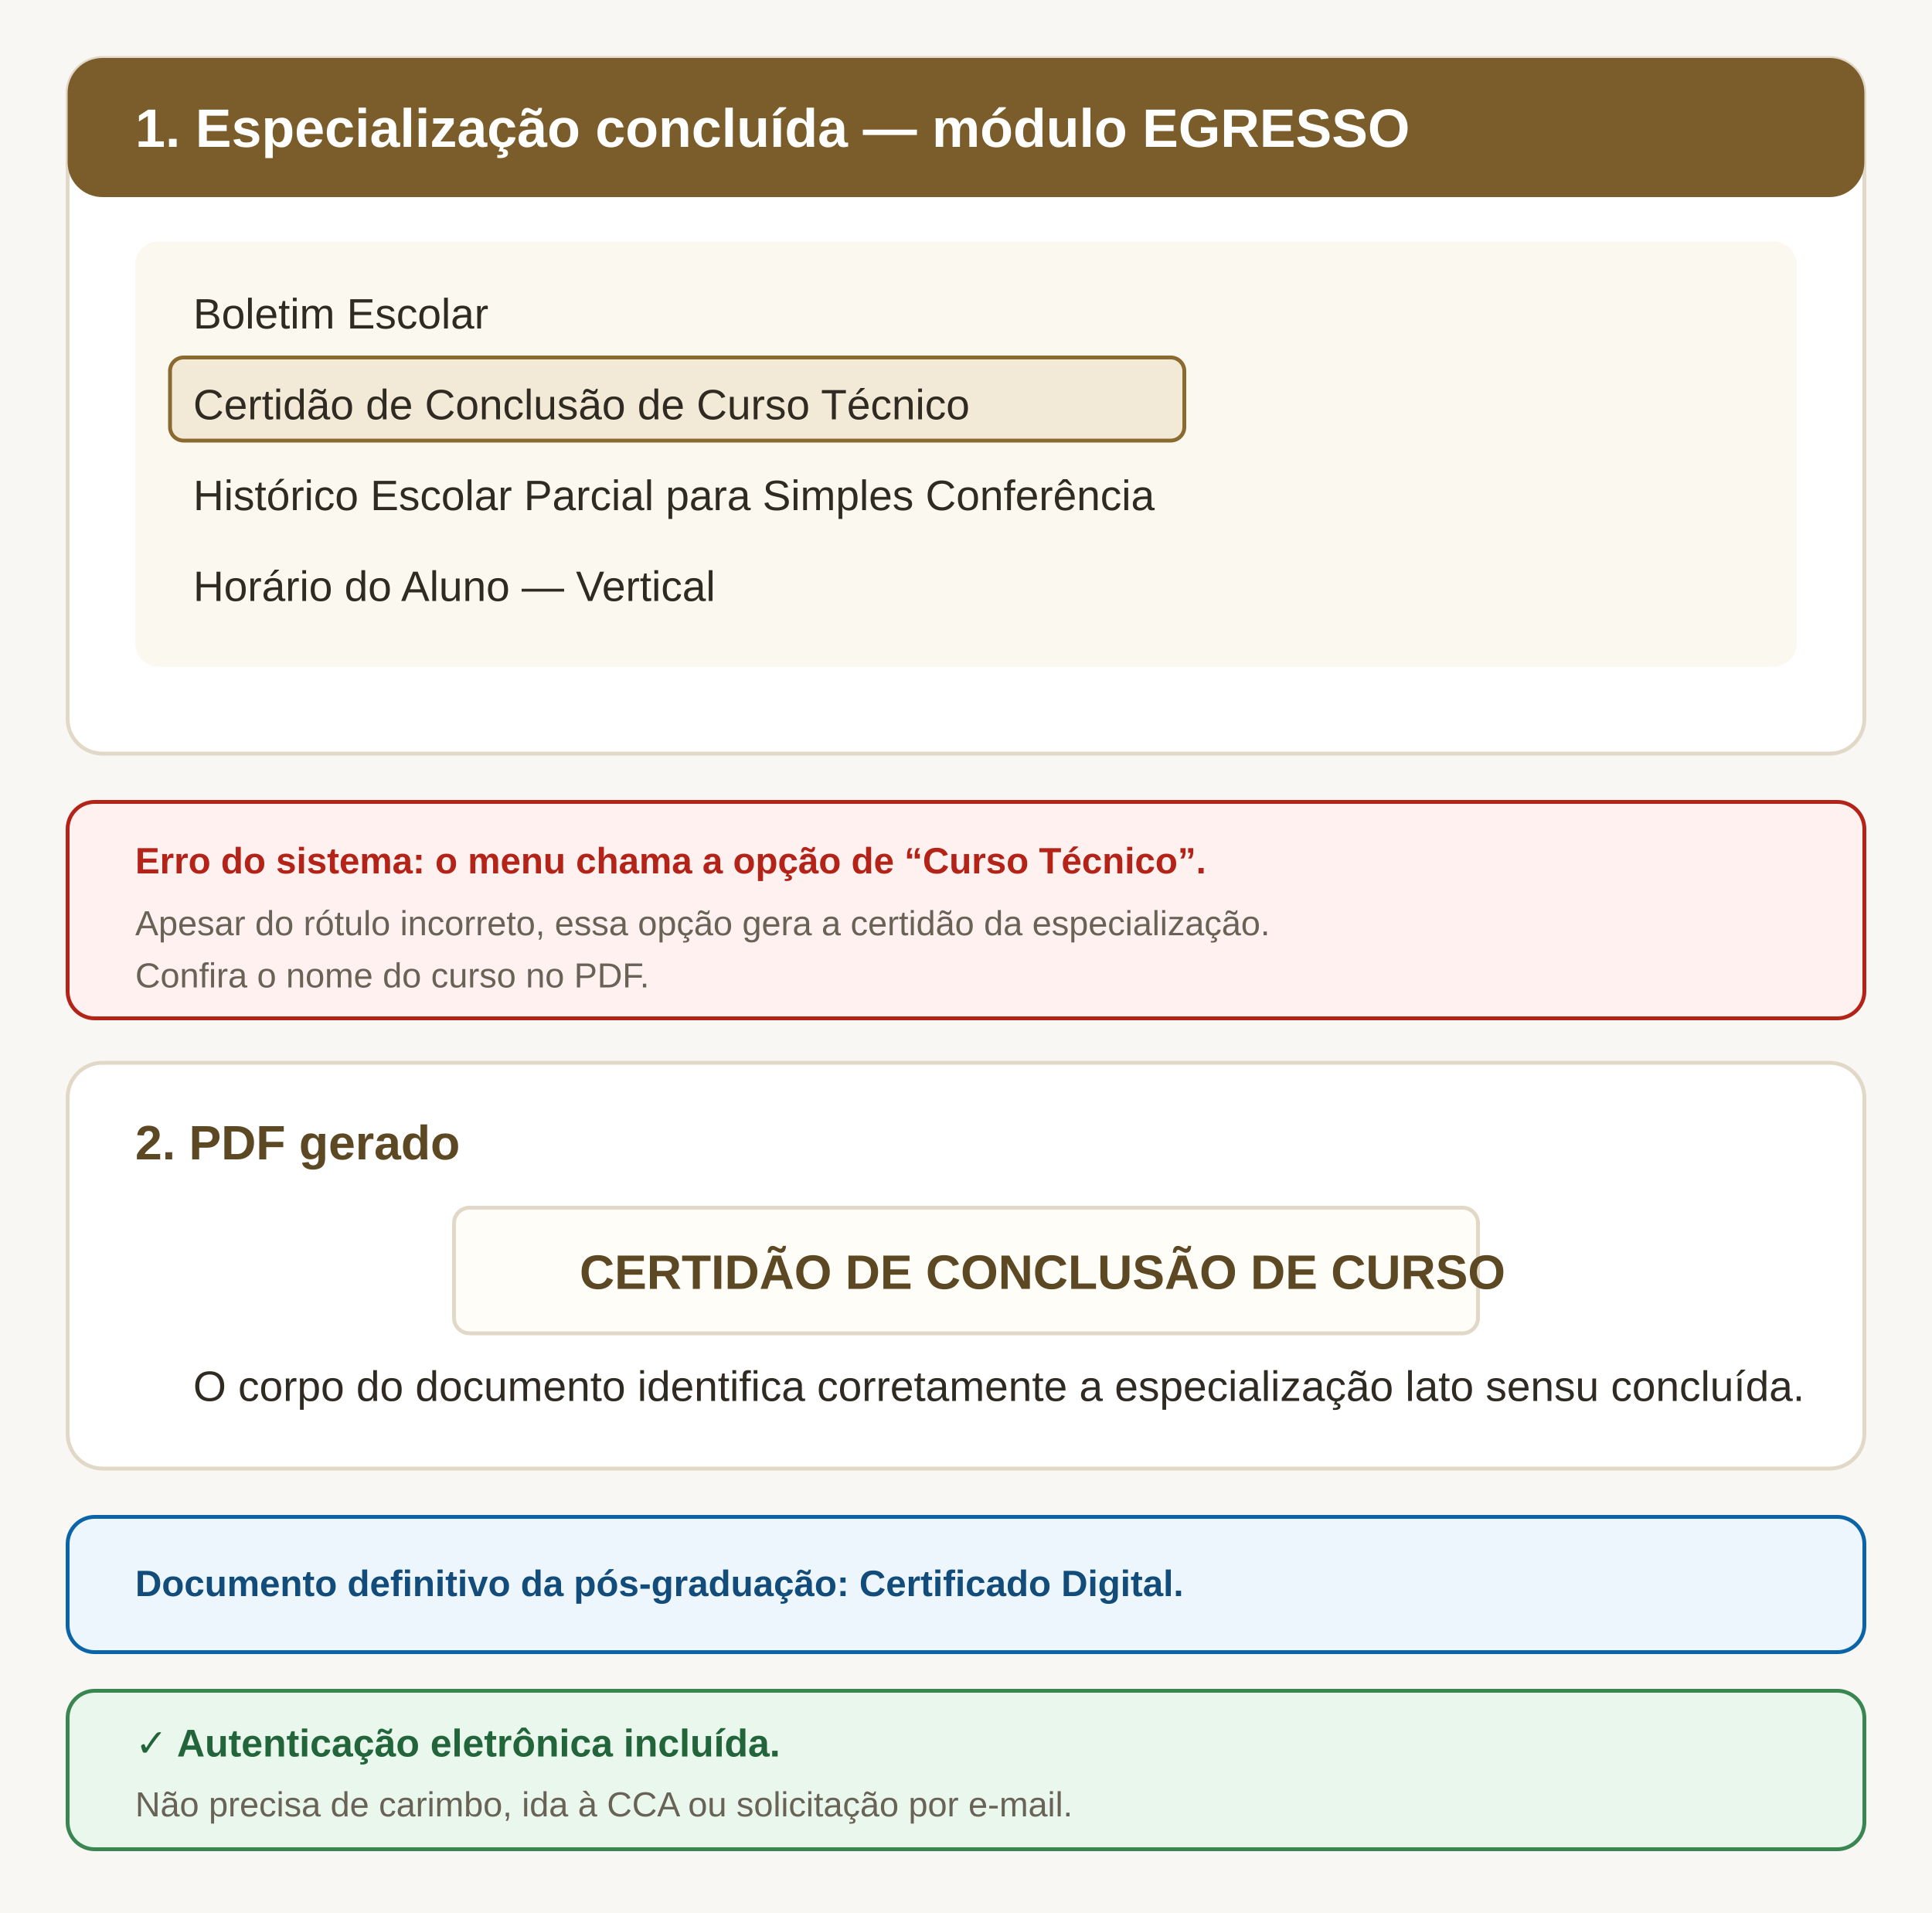
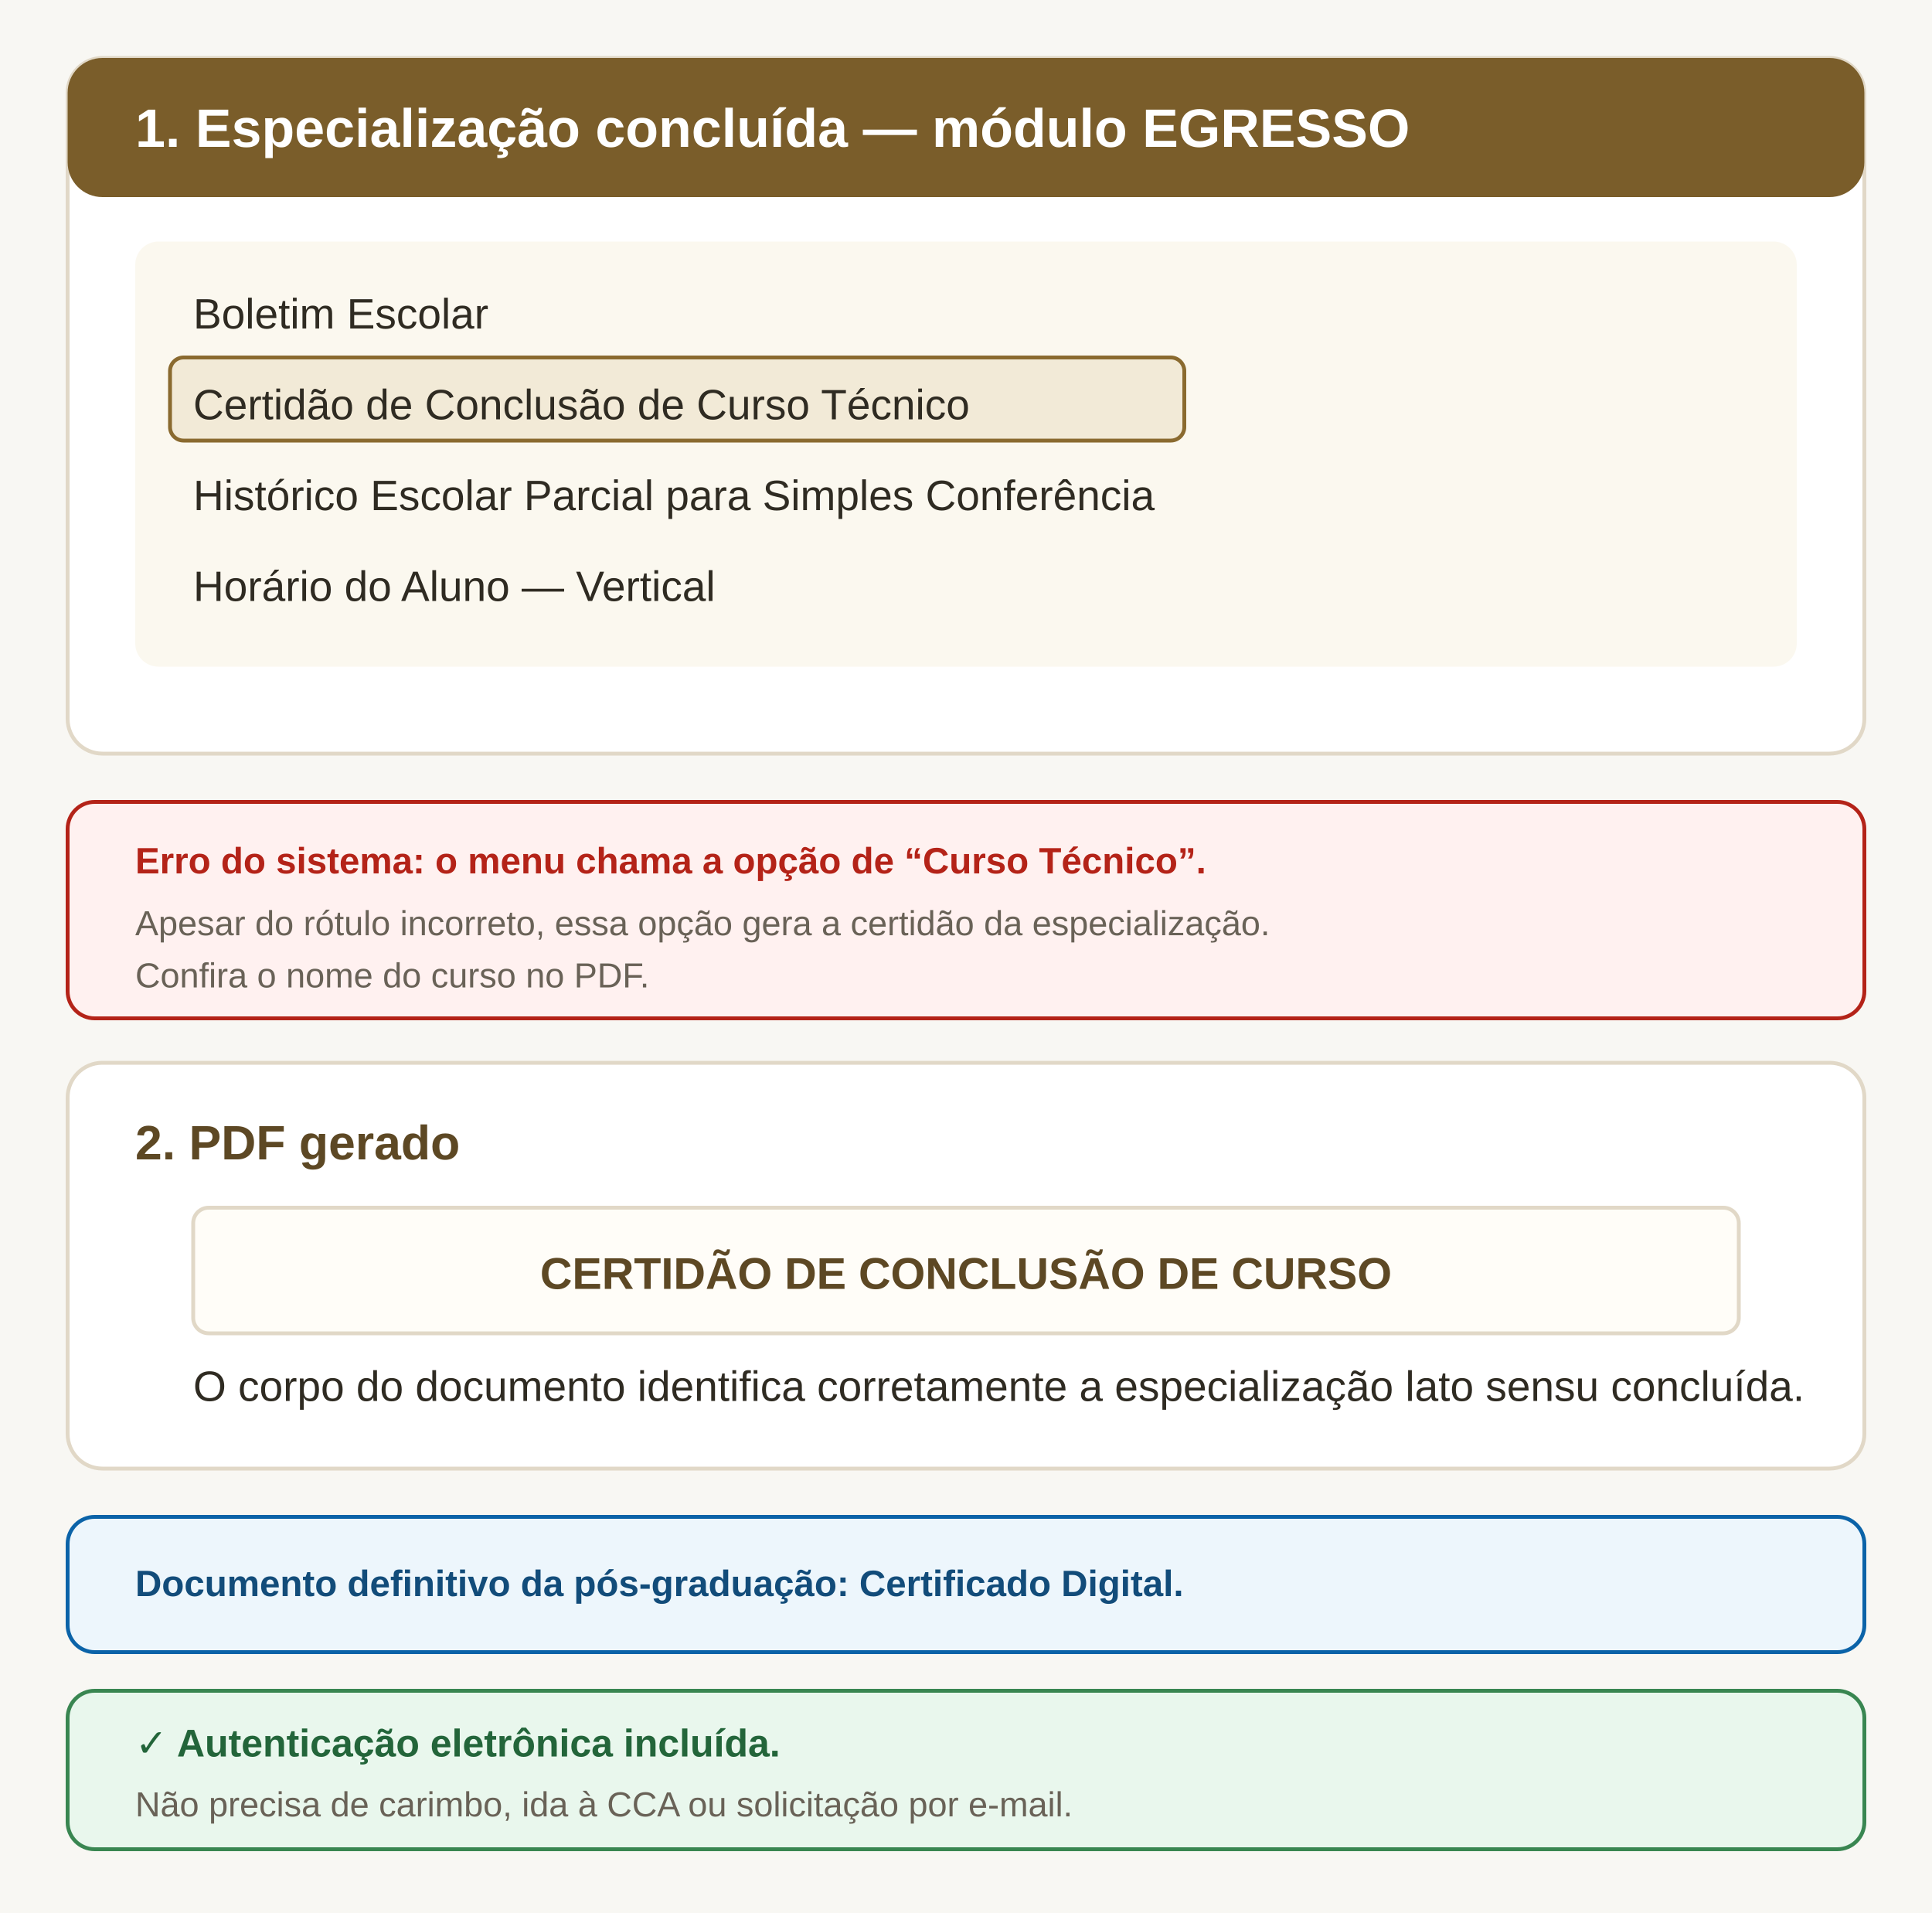
<svg xmlns="http://www.w3.org/2000/svg" width="1000" height="990" viewBox="0 0 1000 990" role="img" aria-labelledby="t d">
  <style>
- .bg{fill:#f8f7f3}.card{fill:#fff;stroke:#e1d8c7;stroke-width:2}.head{fill:#7a5d2a}.soft{fill:#fbf8ef}.selected{fill:#f2ead7;stroke:#8a6a2f;stroke-width:2}.titlebox{fill:#fffdf8;stroke:#e1d8c7;stroke-width:2}.danger{fill:#fff1f0;stroke:#b42318;stroke-width:2}.green{fill:#e9f7ed;stroke:#398651;stroke-width:2}.blue{fill:#edf6fc;stroke:#0b63a8;stroke-width:2}.h{font:700 28px Arial,sans-serif;fill:#fff}.t{font:700 25px Arial,sans-serif;fill:#5d4824}.b{font:22px Arial,sans-serif;fill:#2f2b22}.s{font:18px Arial,sans-serif;fill:#696257}.alert{font:700 19px Arial,sans-serif;fill:#b42318}.ok{font:700 20px Arial,sans-serif;fill:#23653a}.note{font:700 19px Arial,sans-serif;fill:#124c7a}
+ .bg{fill:#f8f7f3}.card{fill:#fff;stroke:#e1d8c7;stroke-width:2}.head{fill:#7a5d2a}.soft{fill:#fbf8ef}.selected{fill:#f2ead7;stroke:#8a6a2f;stroke-width:2}.titlebox{fill:#fffdf8;stroke:#e1d8c7;stroke-width:2}.danger{fill:#fff1f0;stroke:#b42318;stroke-width:2}.green{fill:#e9f7ed;stroke:#398651;stroke-width:2}.blue{fill:#edf6fc;stroke:#0b63a8;stroke-width:2}.h{font:700 28px Arial,sans-serif;fill:#fff}.t{font:700 25px Arial,sans-serif;fill:#5d4824}.docname{font:700 23px Arial,sans-serif;fill:#5d4824;text-anchor:middle}.b{font:22px Arial,sans-serif;fill:#2f2b22}.s{font:18px Arial,sans-serif;fill:#696257}.alert{font:700 19px Arial,sans-serif;fill:#b42318}.ok{font:700 20px Arial,sans-serif;fill:#23653a}.note{font:700 19px Arial,sans-serif;fill:#124c7a}
</style>
  <rect class="bg" width="1000" height="990" />
  <rect class="card" x="35" y="30" width="930" height="360" rx="18" />
  <rect class="head" x="35" y="30" width="930" height="72" rx="18" />
  <text class="h" x="70" y="76">1. Especialização concluída — módulo EGRESSO</text>
  <rect class="soft" x="70" y="125" width="860" height="220" rx="12" />
  <text class="b" x="100" y="170">Boletim Escolar</text>
  <rect class="selected" x="88" y="185" width="525" height="43" rx="7" />
  <text class="b" x="100" y="217">Certidão de Conclusão de Curso Técnico</text>
  <text class="b" x="100" y="264">Histórico Escolar Parcial para Simples Conferência</text>
  <text class="b" x="100" y="311">Horário do Aluno — Vertical</text>
  <rect class="danger" x="35" y="415" width="930" height="112" rx="14" />
  <text class="alert" x="70" y="452">Erro do sistema: o menu chama a opção de “Curso Técnico”.</text>
  <text class="s" x="70" y="484">Apesar do rótulo incorreto, essa opção gera a certidão da especialização.</text>
  <text class="s" x="70" y="511">Confira o nome do curso no PDF.</text>
  <rect class="card" x="35" y="550" width="930" height="210" rx="18" />
  <text class="t" x="70" y="600">2. PDF gerado</text>
-   <rect class="titlebox" x="235" y="625" width="530" height="65" rx="8" />
-   <text class="t" x="300" y="667">CERTIDÃO DE CONCLUSÃO DE CURSO</text>
+   <rect class="titlebox" x="100" y="625" width="800" height="65" rx="8" />
+   <text class="docname" x="500" y="667">CERTIDÃO DE CONCLUSÃO DE CURSO</text>
  <text class="b" x="100" y="725">O corpo do documento identifica corretamente a especialização lato sensu concluída.</text>
  <rect class="blue" x="35" y="785" width="930" height="70" rx="14" />
  <text class="note" x="70" y="826">Documento definitivo da pós-graduação: Certificado Digital.</text>
  <rect class="green" x="35" y="875" width="930" height="82" rx="14" />
  <text class="ok" x="70" y="909">✓ Autenticação eletrônica incluída.</text>
  <text class="s" x="70" y="940">Não precisa de carimbo, ida à CCA ou solicitação por e-mail.</text>
</svg>
